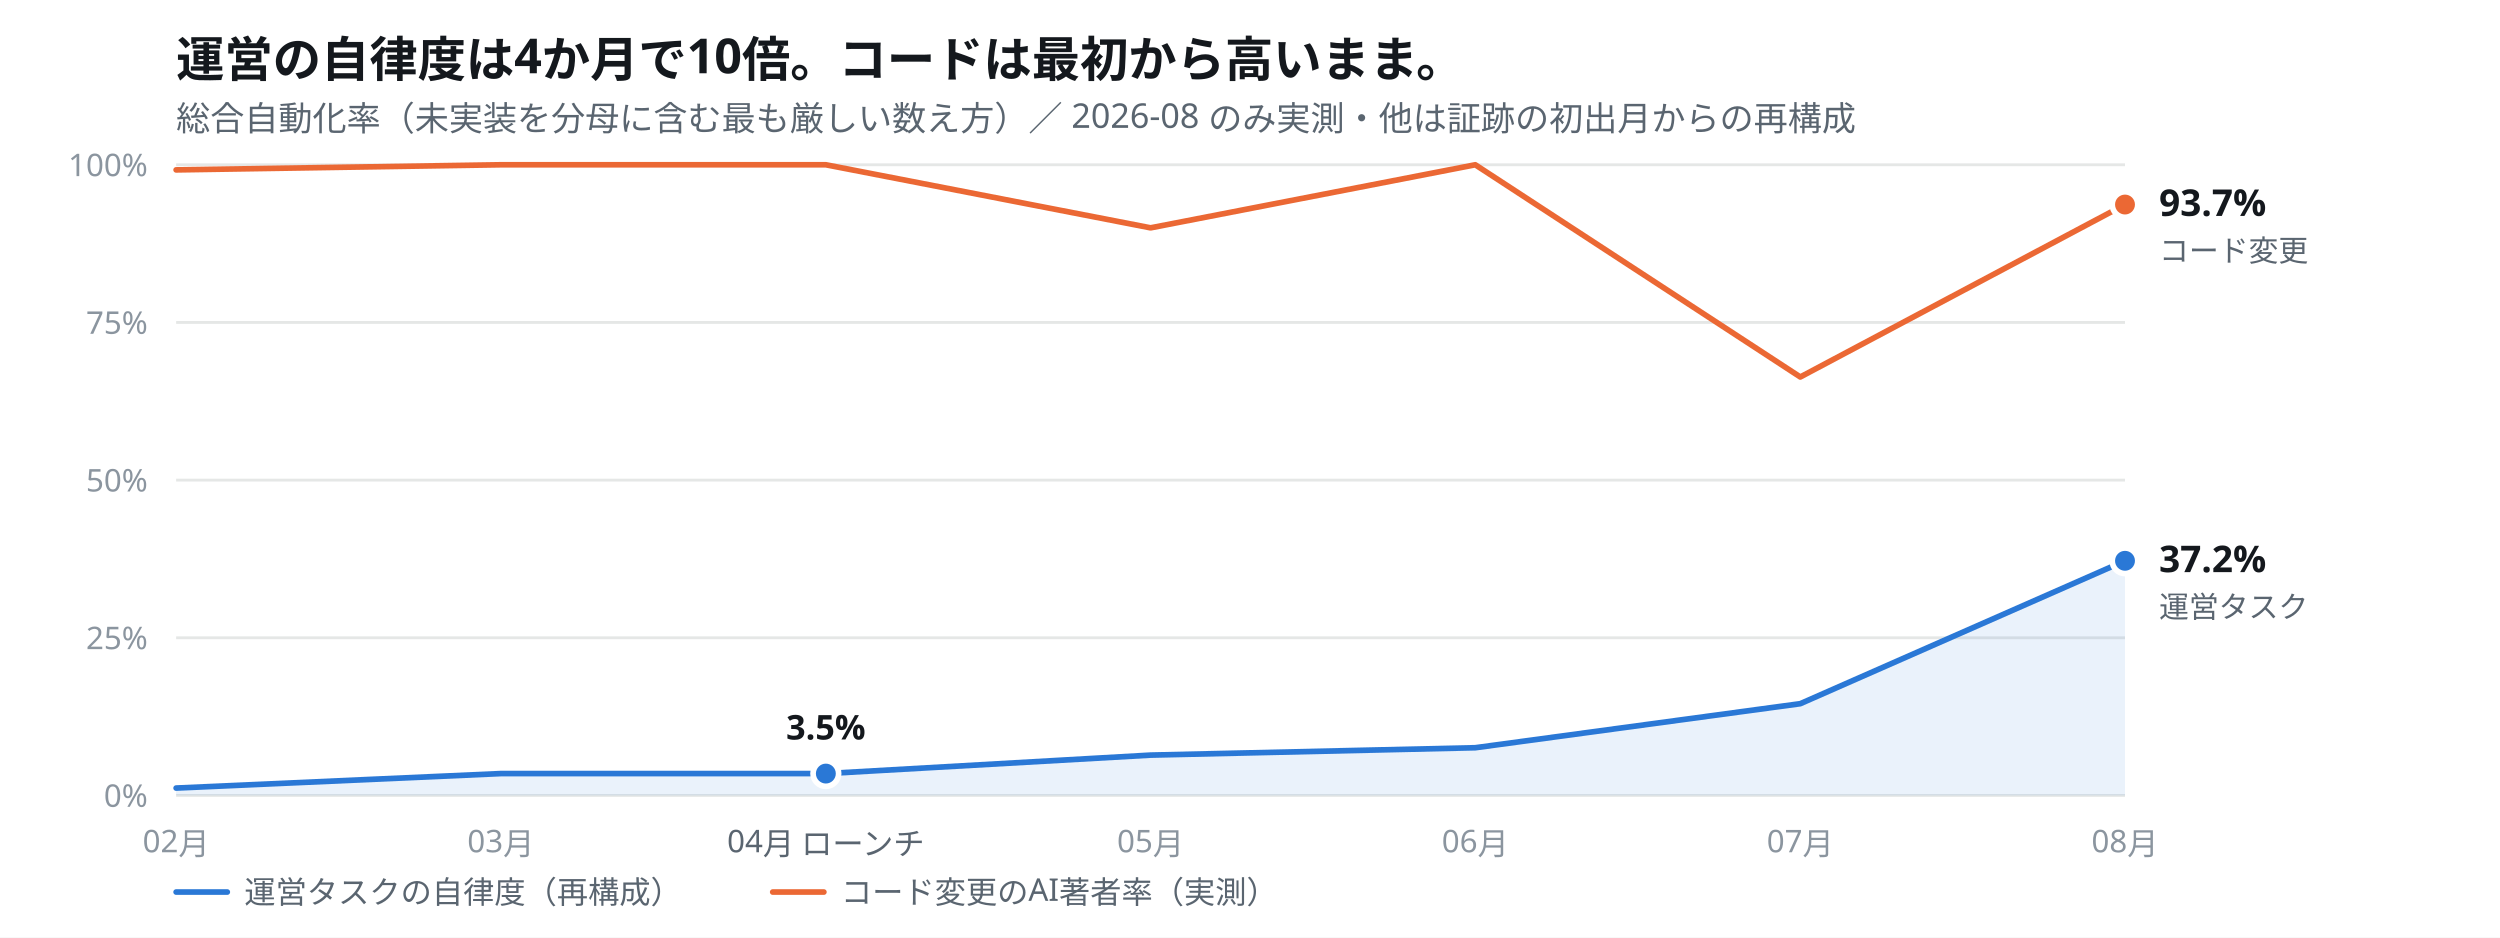
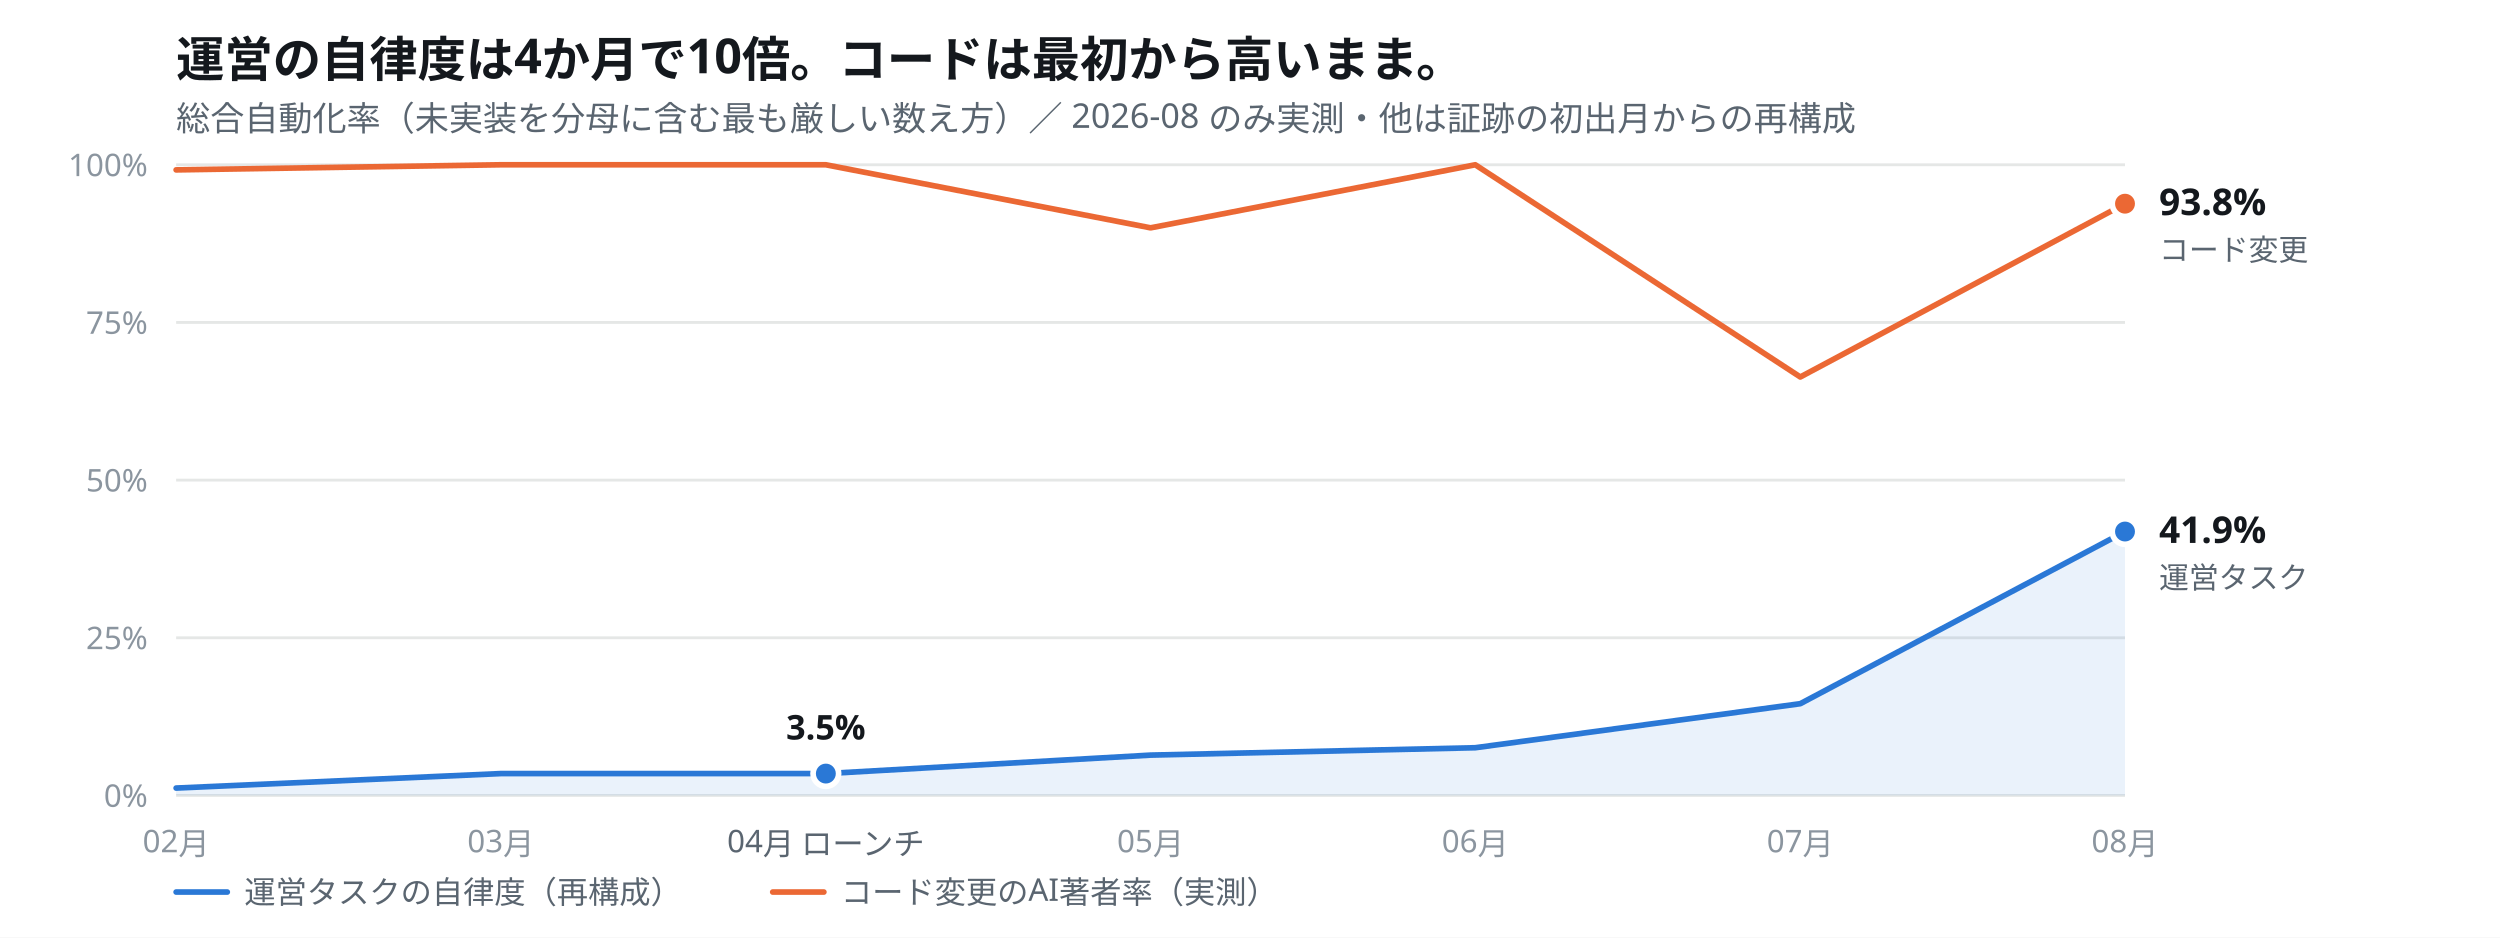
<svg xmlns="http://www.w3.org/2000/svg" viewBox="0 0 880 330" width="880" height="330" font-family="'Zen Kaku Gothic New','Hiragino Sans','Noto Sans JP',sans-serif" role="img" aria-label="運営タスクの自律度とコード変更のAI比率の月次推移">
  <rect width="880" height="330" fill="#ffffff" />
  <text x="62" y="27" fill="#14181d" font-size="17" font-weight="700">運営の自律度は4か月で10倍。コードは最初から高いまま。</text>
  <text x="62" y="46" fill="#5a6570" font-size="12">総合自動化率（未実装を分母に含む最も厳しい数え方）／ 2026-08 のみ実測・他は証跡の初出月からの再構成</text>
  <line x1="62" y1="280.0" x2="748" y2="280.0" stroke="#e5e7e6" stroke-width="1" />
  <text x="52" y="284.0" fill="#8b959f" font-size="11" text-anchor="end" font-variant-numeric="tabular-nums">0%</text>
  <line x1="62" y1="224.5" x2="748" y2="224.5" stroke="#e5e7e6" stroke-width="1" />
  <text x="52" y="228.5" fill="#8b959f" font-size="11" text-anchor="end" font-variant-numeric="tabular-nums">25%</text>
  <line x1="62" y1="169.0" x2="748" y2="169.0" stroke="#e5e7e6" stroke-width="1" />
  <text x="52" y="173.0" fill="#8b959f" font-size="11" text-anchor="end" font-variant-numeric="tabular-nums">50%</text>
  <line x1="62" y1="113.5" x2="748" y2="113.5" stroke="#e5e7e6" stroke-width="1" />
  <text x="52" y="117.5" fill="#8b959f" font-size="11" text-anchor="end" font-variant-numeric="tabular-nums">75%</text>
  <line x1="62" y1="58.0" x2="748" y2="58.0" stroke="#e5e7e6" stroke-width="1" />
  <text x="52" y="62.0" fill="#8b959f" font-size="11" text-anchor="end" font-variant-numeric="tabular-nums">100%</text>
  <text x="62.0" y="300" fill="#8b959f" font-size="11" text-anchor="middle">02月</text>
  <text x="176.3" y="300" fill="#8b959f" font-size="11" text-anchor="middle">03月</text>
  <text x="290.7" y="300" fill="#5a6570" font-size="11" text-anchor="middle">04月 ローンチ</text>
  <text x="405.0" y="300" fill="#8b959f" font-size="11" text-anchor="middle">05月</text>
  <text x="519.3" y="300" fill="#8b959f" font-size="11" text-anchor="middle">06月</text>
  <text x="633.7" y="300" fill="#8b959f" font-size="11" text-anchor="middle">07月</text>
  <text x="748.0" y="300" fill="#8b959f" font-size="11" text-anchor="middle">08月</text>
-   <polygon points="62,280 62.0,277.4 176.3,272.3 290.7,272.3 405.0,265.8 519.3,263.2 633.7,247.7 748.0,197.4 748,280" fill="#2a78d6" fill-opacity="0.1" />
-   <polyline points="62.0,59.8 176.3,58.0 290.7,58.0 405.0,80.2 519.3,58.0 633.7,132.7 748.0,72.0" fill="none" stroke="#eb6834" stroke-width="2" stroke-linejoin="round" stroke-linecap="round" />
-   <polyline points="62.0,277.4 176.3,272.3 290.7,272.3 405.0,265.8 519.3,263.2 633.7,247.7 748.0,197.4" fill="none" stroke="#2a78d6" stroke-width="2" stroke-linejoin="round" stroke-linecap="round" />
-   <circle cx="748.0" cy="197.4" r="4.5" fill="#2a78d6" stroke="#ffffff" stroke-width="2" />
-   <circle cx="748.0" cy="72.0" r="4.5" fill="#eb6834" stroke="#ffffff" stroke-width="2" />
+   <polygon points="62,280 62.0,277.4 176.3,272.3 290.7,272.3 405.0,265.8 519.3,263.2 633.7,247.7 748.0,187.1 748,280" fill="#2a78d6" fill-opacity="0.1" />
+   <polyline points="62.0,59.8 176.3,58.0 290.7,58.0 405.0,80.2 519.3,58.0 633.7,132.7 748.0,71.7" fill="none" stroke="#eb6834" stroke-width="2" stroke-linejoin="round" stroke-linecap="round" />
+   <polyline points="62.0,277.4 176.3,272.3 290.7,272.3 405.0,265.8 519.3,263.2 633.7,247.7 748.0,187.1" fill="none" stroke="#2a78d6" stroke-width="2" stroke-linejoin="round" stroke-linecap="round" />
+   <circle cx="748.0" cy="187.1" r="4.5" fill="#2a78d6" stroke="#ffffff" stroke-width="2" />
+   <circle cx="748.0" cy="71.7" r="4.5" fill="#eb6834" stroke="#ffffff" stroke-width="2" />
  <circle cx="290.7" cy="272.3" r="4.5" fill="#2a78d6" stroke="#ffffff" stroke-width="2" />
-   <text x="760" y="201.4" fill="#14181d" font-size="13" font-weight="700" font-variant-numeric="tabular-nums">37.2%</text>
-   <text x="760" y="217.4" fill="#5a6570" font-size="10.5">運営タスク</text>
-   <text x="760" y="76.0" fill="#14181d" font-size="13" font-weight="700" font-variant-numeric="tabular-nums">93.7%</text>
-   <text x="760" y="92.0" fill="#5a6570" font-size="10.5">コード変更</text>
+   <text x="760" y="191.1" fill="#14181d" font-size="13" font-weight="700" font-variant-numeric="tabular-nums">41.9%</text>
+   <text x="760" y="207.1" fill="#5a6570" font-size="10.5">運営タスク</text>
+   <text x="760" y="75.7" fill="#14181d" font-size="13" font-weight="700" font-variant-numeric="tabular-nums">93.8%</text>
+   <text x="760" y="91.7" fill="#5a6570" font-size="10.5">コード変更</text>
  <text x="290.7" y="260.3" fill="#14181d" font-size="12" font-weight="700" text-anchor="middle" font-variant-numeric="tabular-nums">3.5%</text>
  <line x1="62" y1="314" x2="80" y2="314" stroke="#2a78d6" stroke-width="2" stroke-linecap="round" />
  <text x="86" y="318" fill="#5a6570" font-size="11">運営タスクの自律度（再構成）</text>
  <line x1="272" y1="314" x2="290" y2="314" stroke="#eb6834" stroke-width="2" stroke-linecap="round" />
  <text x="296" y="318" fill="#5a6570" font-size="11">コード変更のAI著者率（実測）</text>
</svg>
